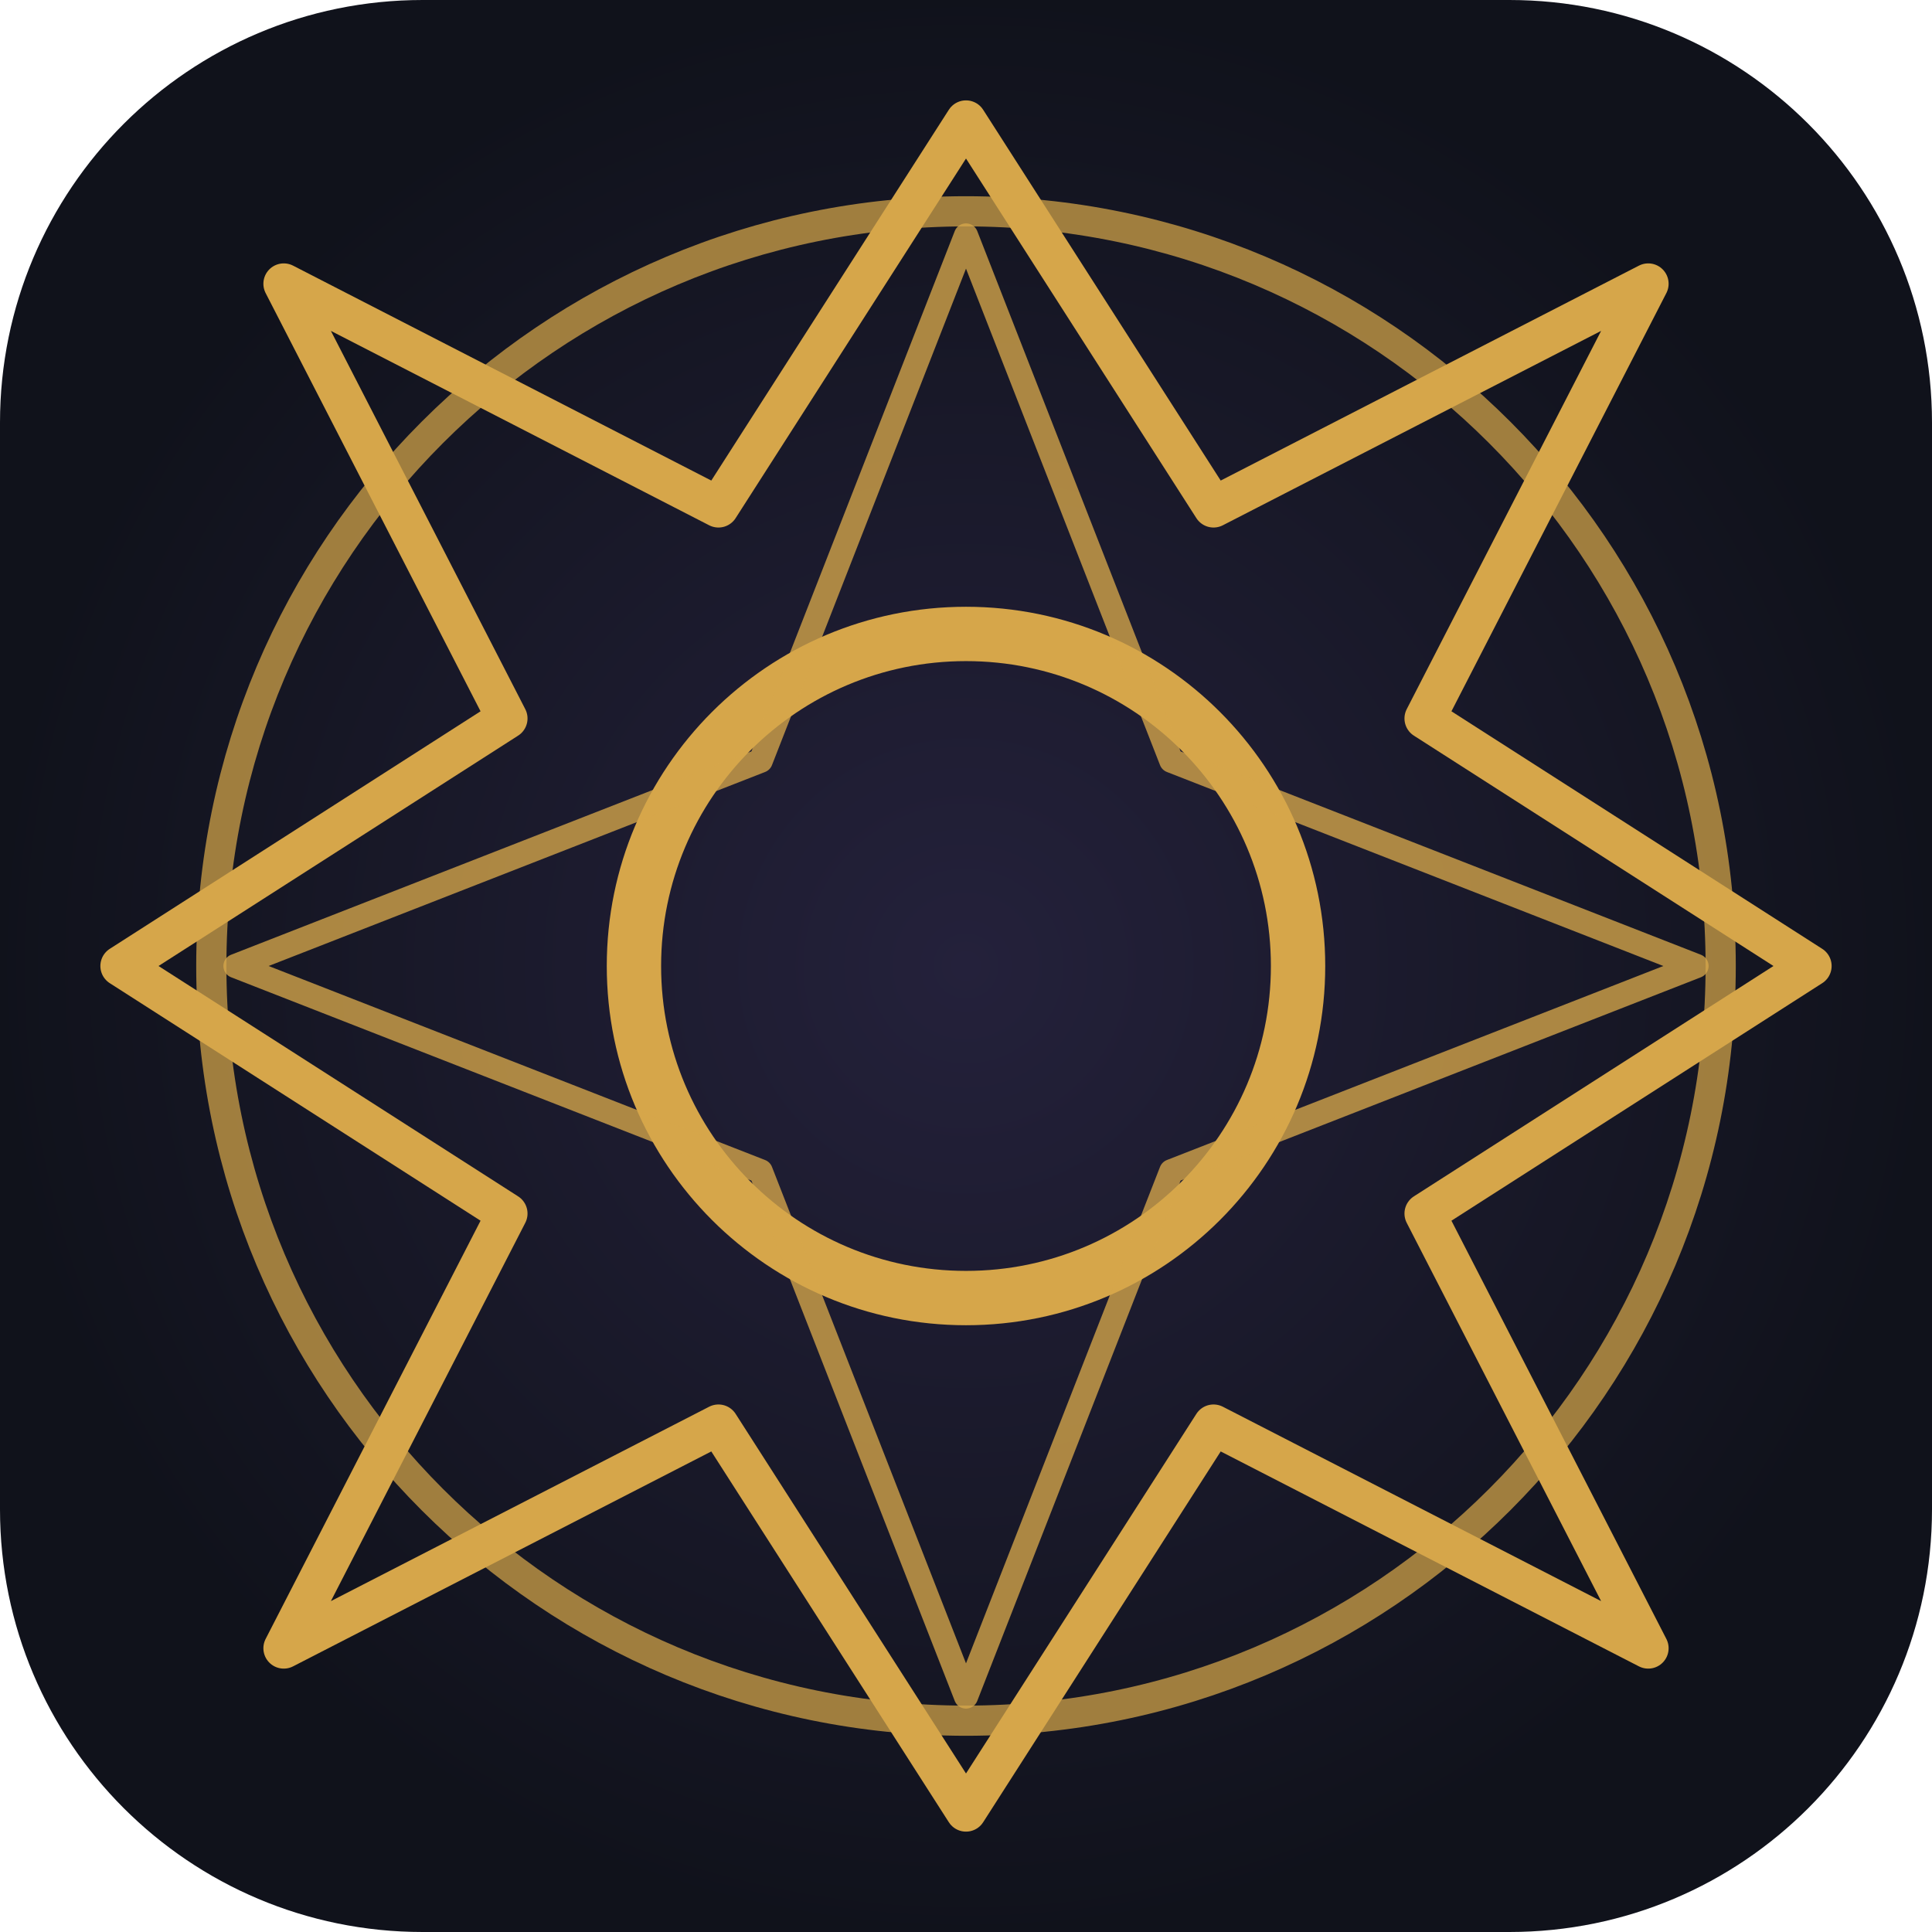
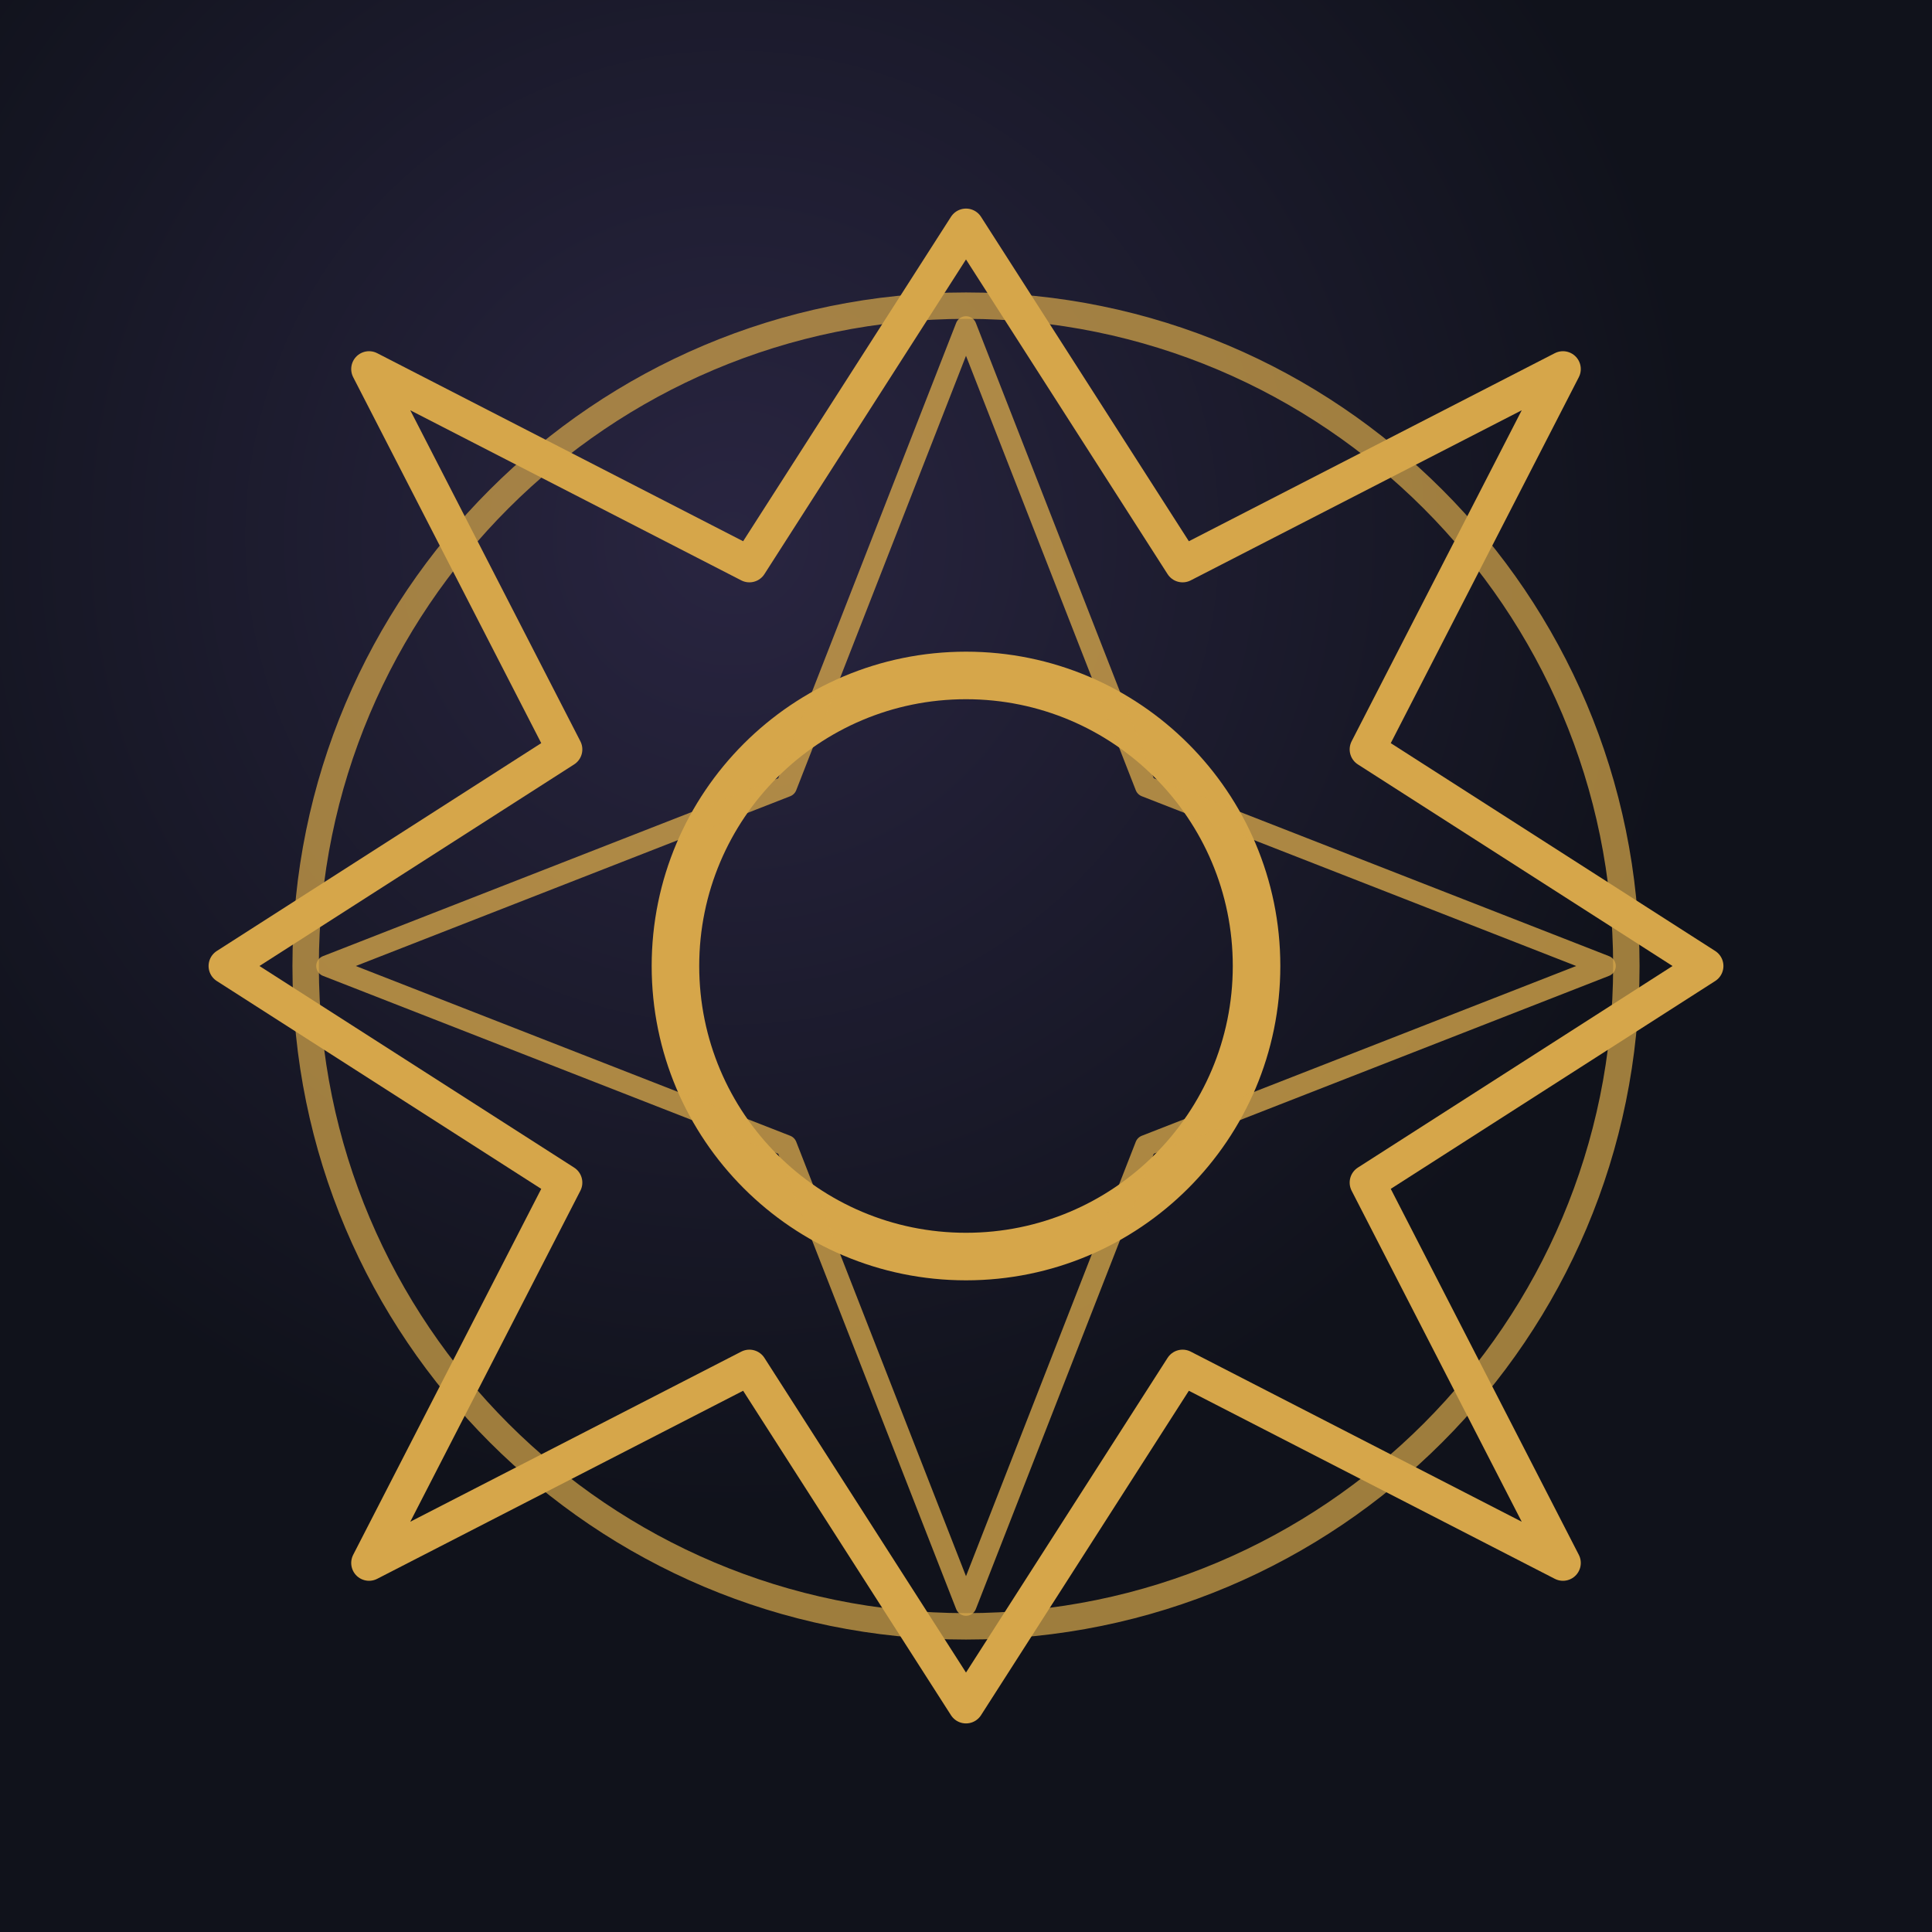
- <svg xmlns="http://www.w3.org/2000/svg" viewBox="0 0 64 64" width="512" height="512" role="img" aria-label="Sahadeva app icon">
+ <svg xmlns="http://www.w3.org/2000/svg" viewBox="0 0 64 64" width="1024" height="1024" role="img" aria-label="Sahadeva full-bleed app icon master">
  <defs>
-     <radialGradient id="bg">
-       <stop stop-color="#24213B" />
+     <radialGradient id="bg" cx="38%" cy="28%">
+       <stop stop-color="#292541" />
      <stop offset="1" stop-color="#10121B" />
    </radialGradient>
  </defs>
-   <rect width="64" height="64" rx="14" fill="url(#bg)" />
-   <g style="color:#D6A64A">
+   <rect width="64" height="64" fill="url(#bg)" />
+   <g transform="translate(4 4) scale(.875)" style="color:#D6A64A">
    <g fill="none" stroke="currentColor" stroke-linecap="round" stroke-linejoin="round">
      <circle cx="32" cy="32" r="11" stroke-width="1.8" />
      <circle cx="32" cy="32" r="25" stroke-width="1" opacity=".72" />
      <path d="M32 4 40.2 16.8 54.6 9.4 47.2 23.8 60 32 47.2 40.2 54.6 54.6 40.2 47.2 32 60 23.8 47.2 9.4 54.6 16.8 40.2 4 32 16.8 23.8 9.4 9.4 23.8 16.8Z" stroke-width="1.35" />
      <path d="m32 7.8 6.8 17.4L56.2 32l-17.4 6.8L32 56.2l-6.8-17.4L7.8 32l17.4-6.8L32 7.8Z" stroke-width=".8" opacity=".78" />
    </g>
  </g>
</svg>
